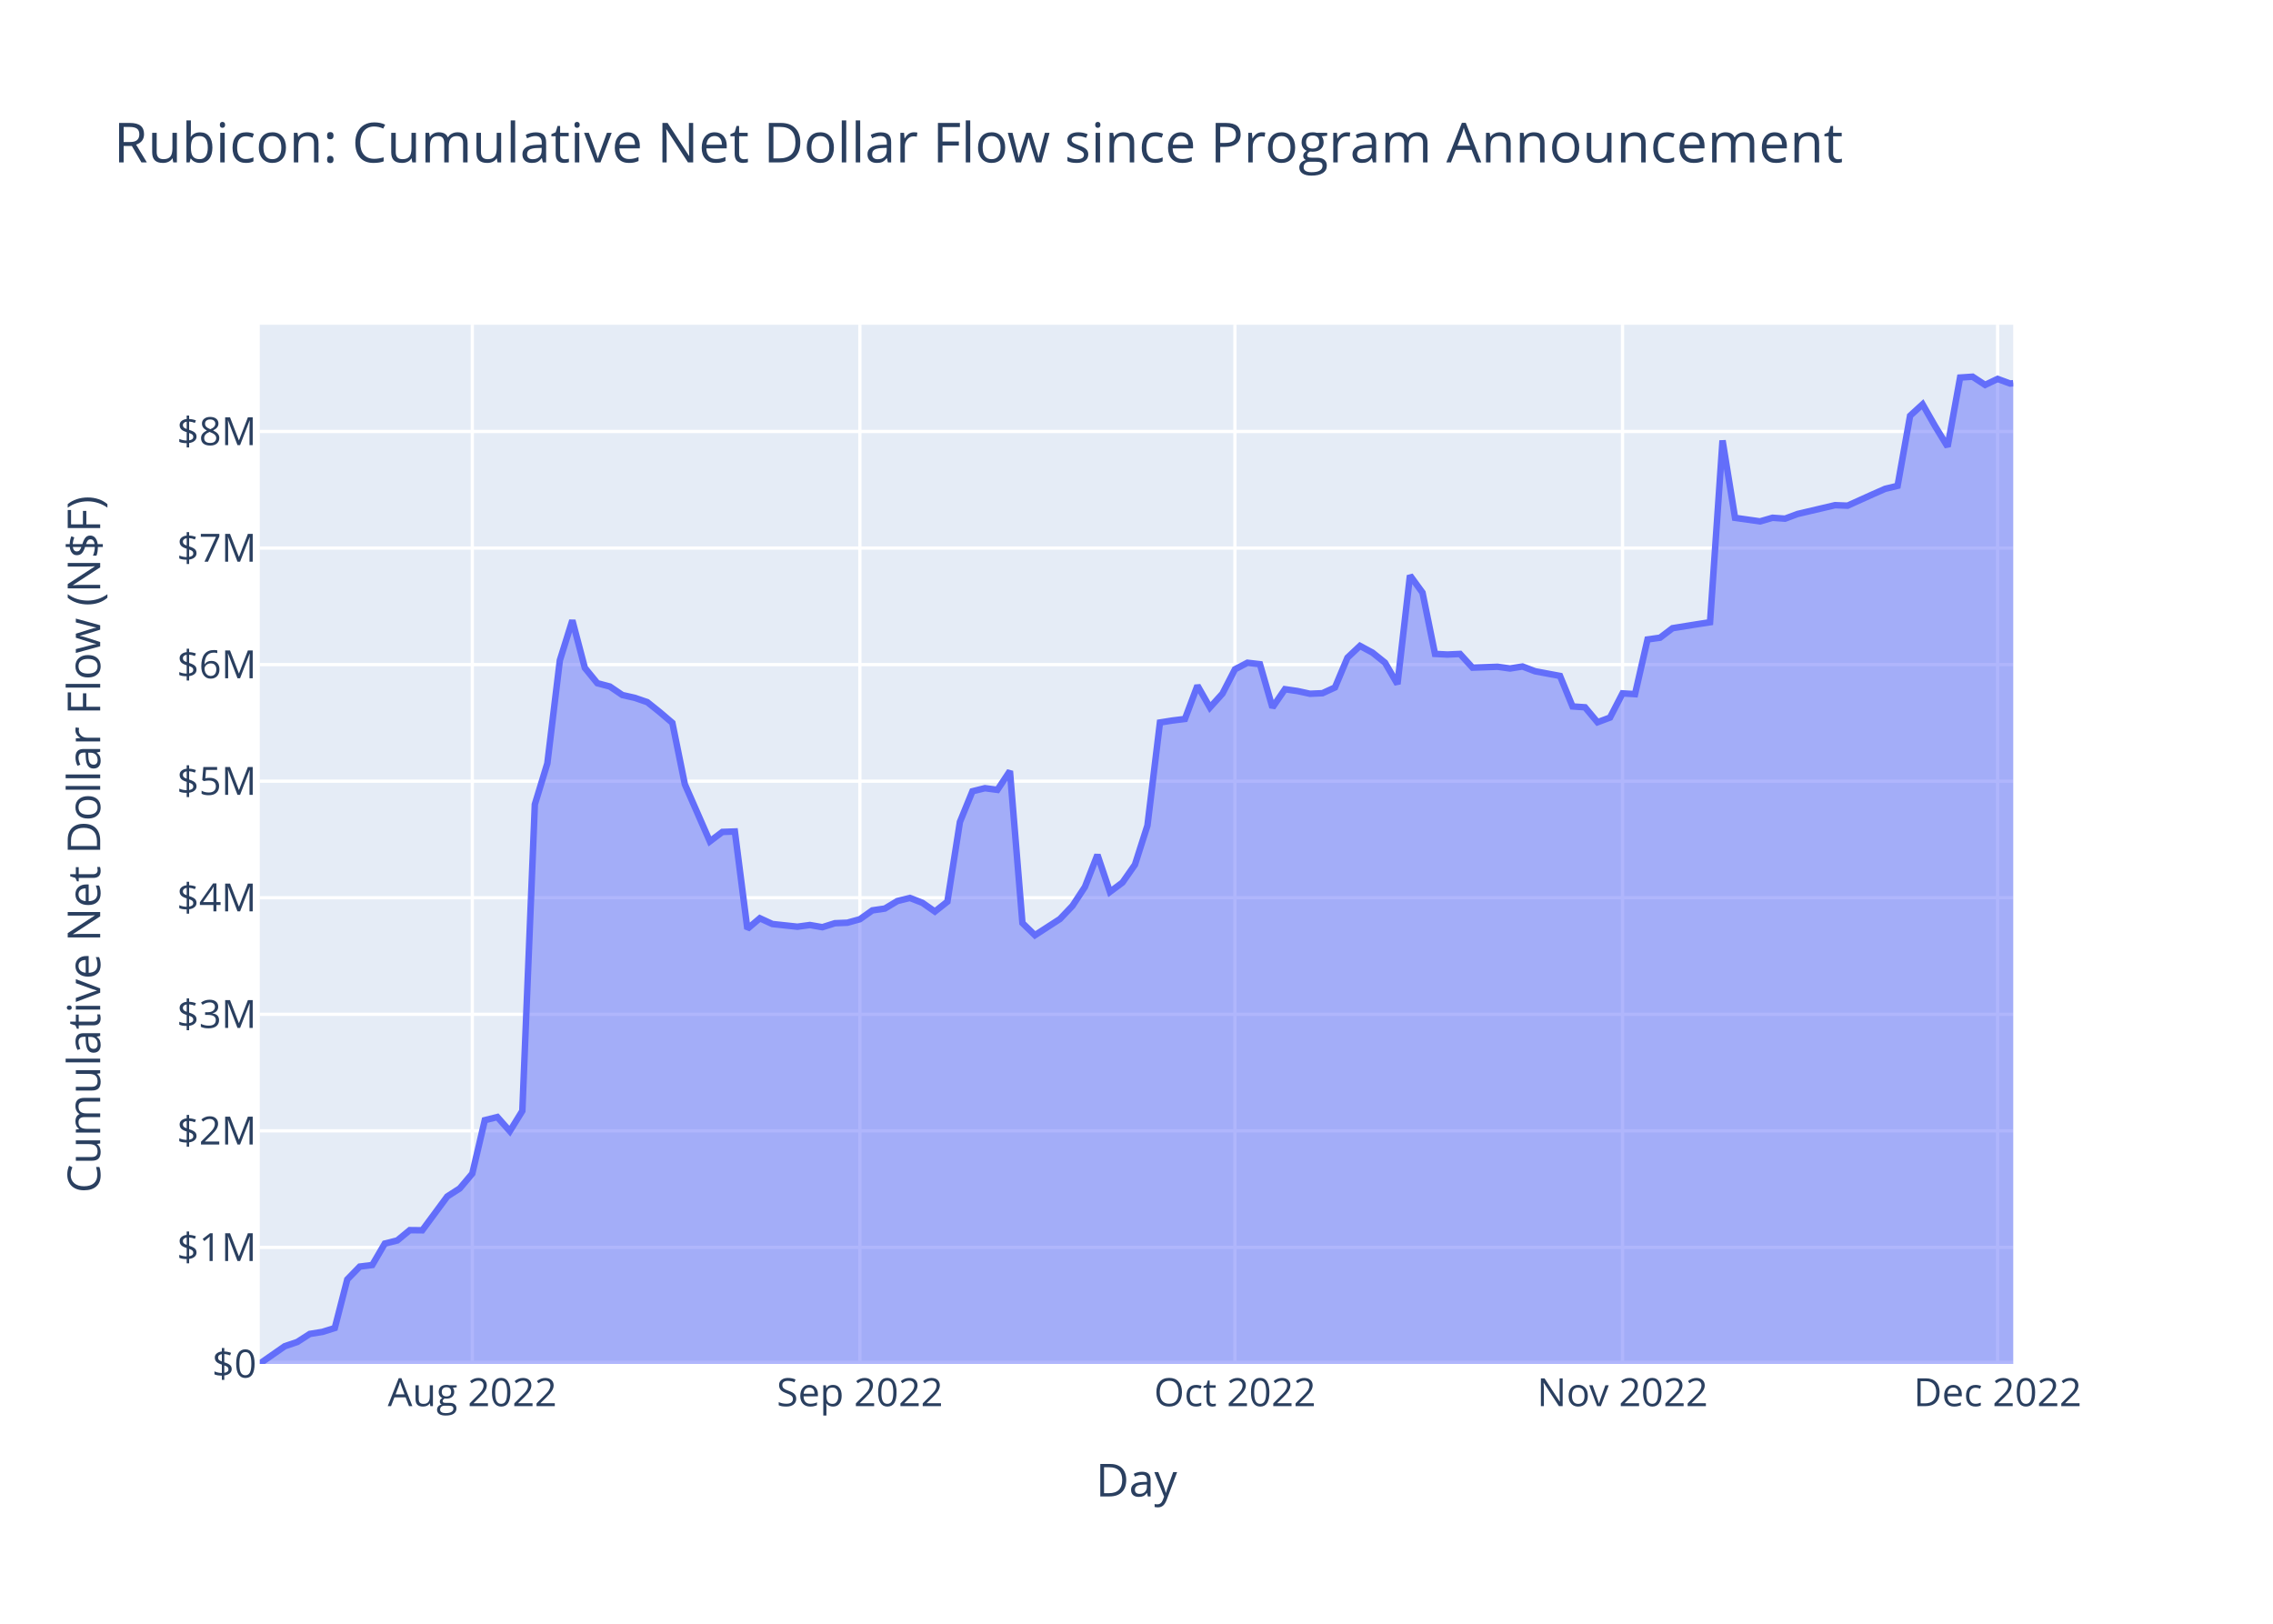
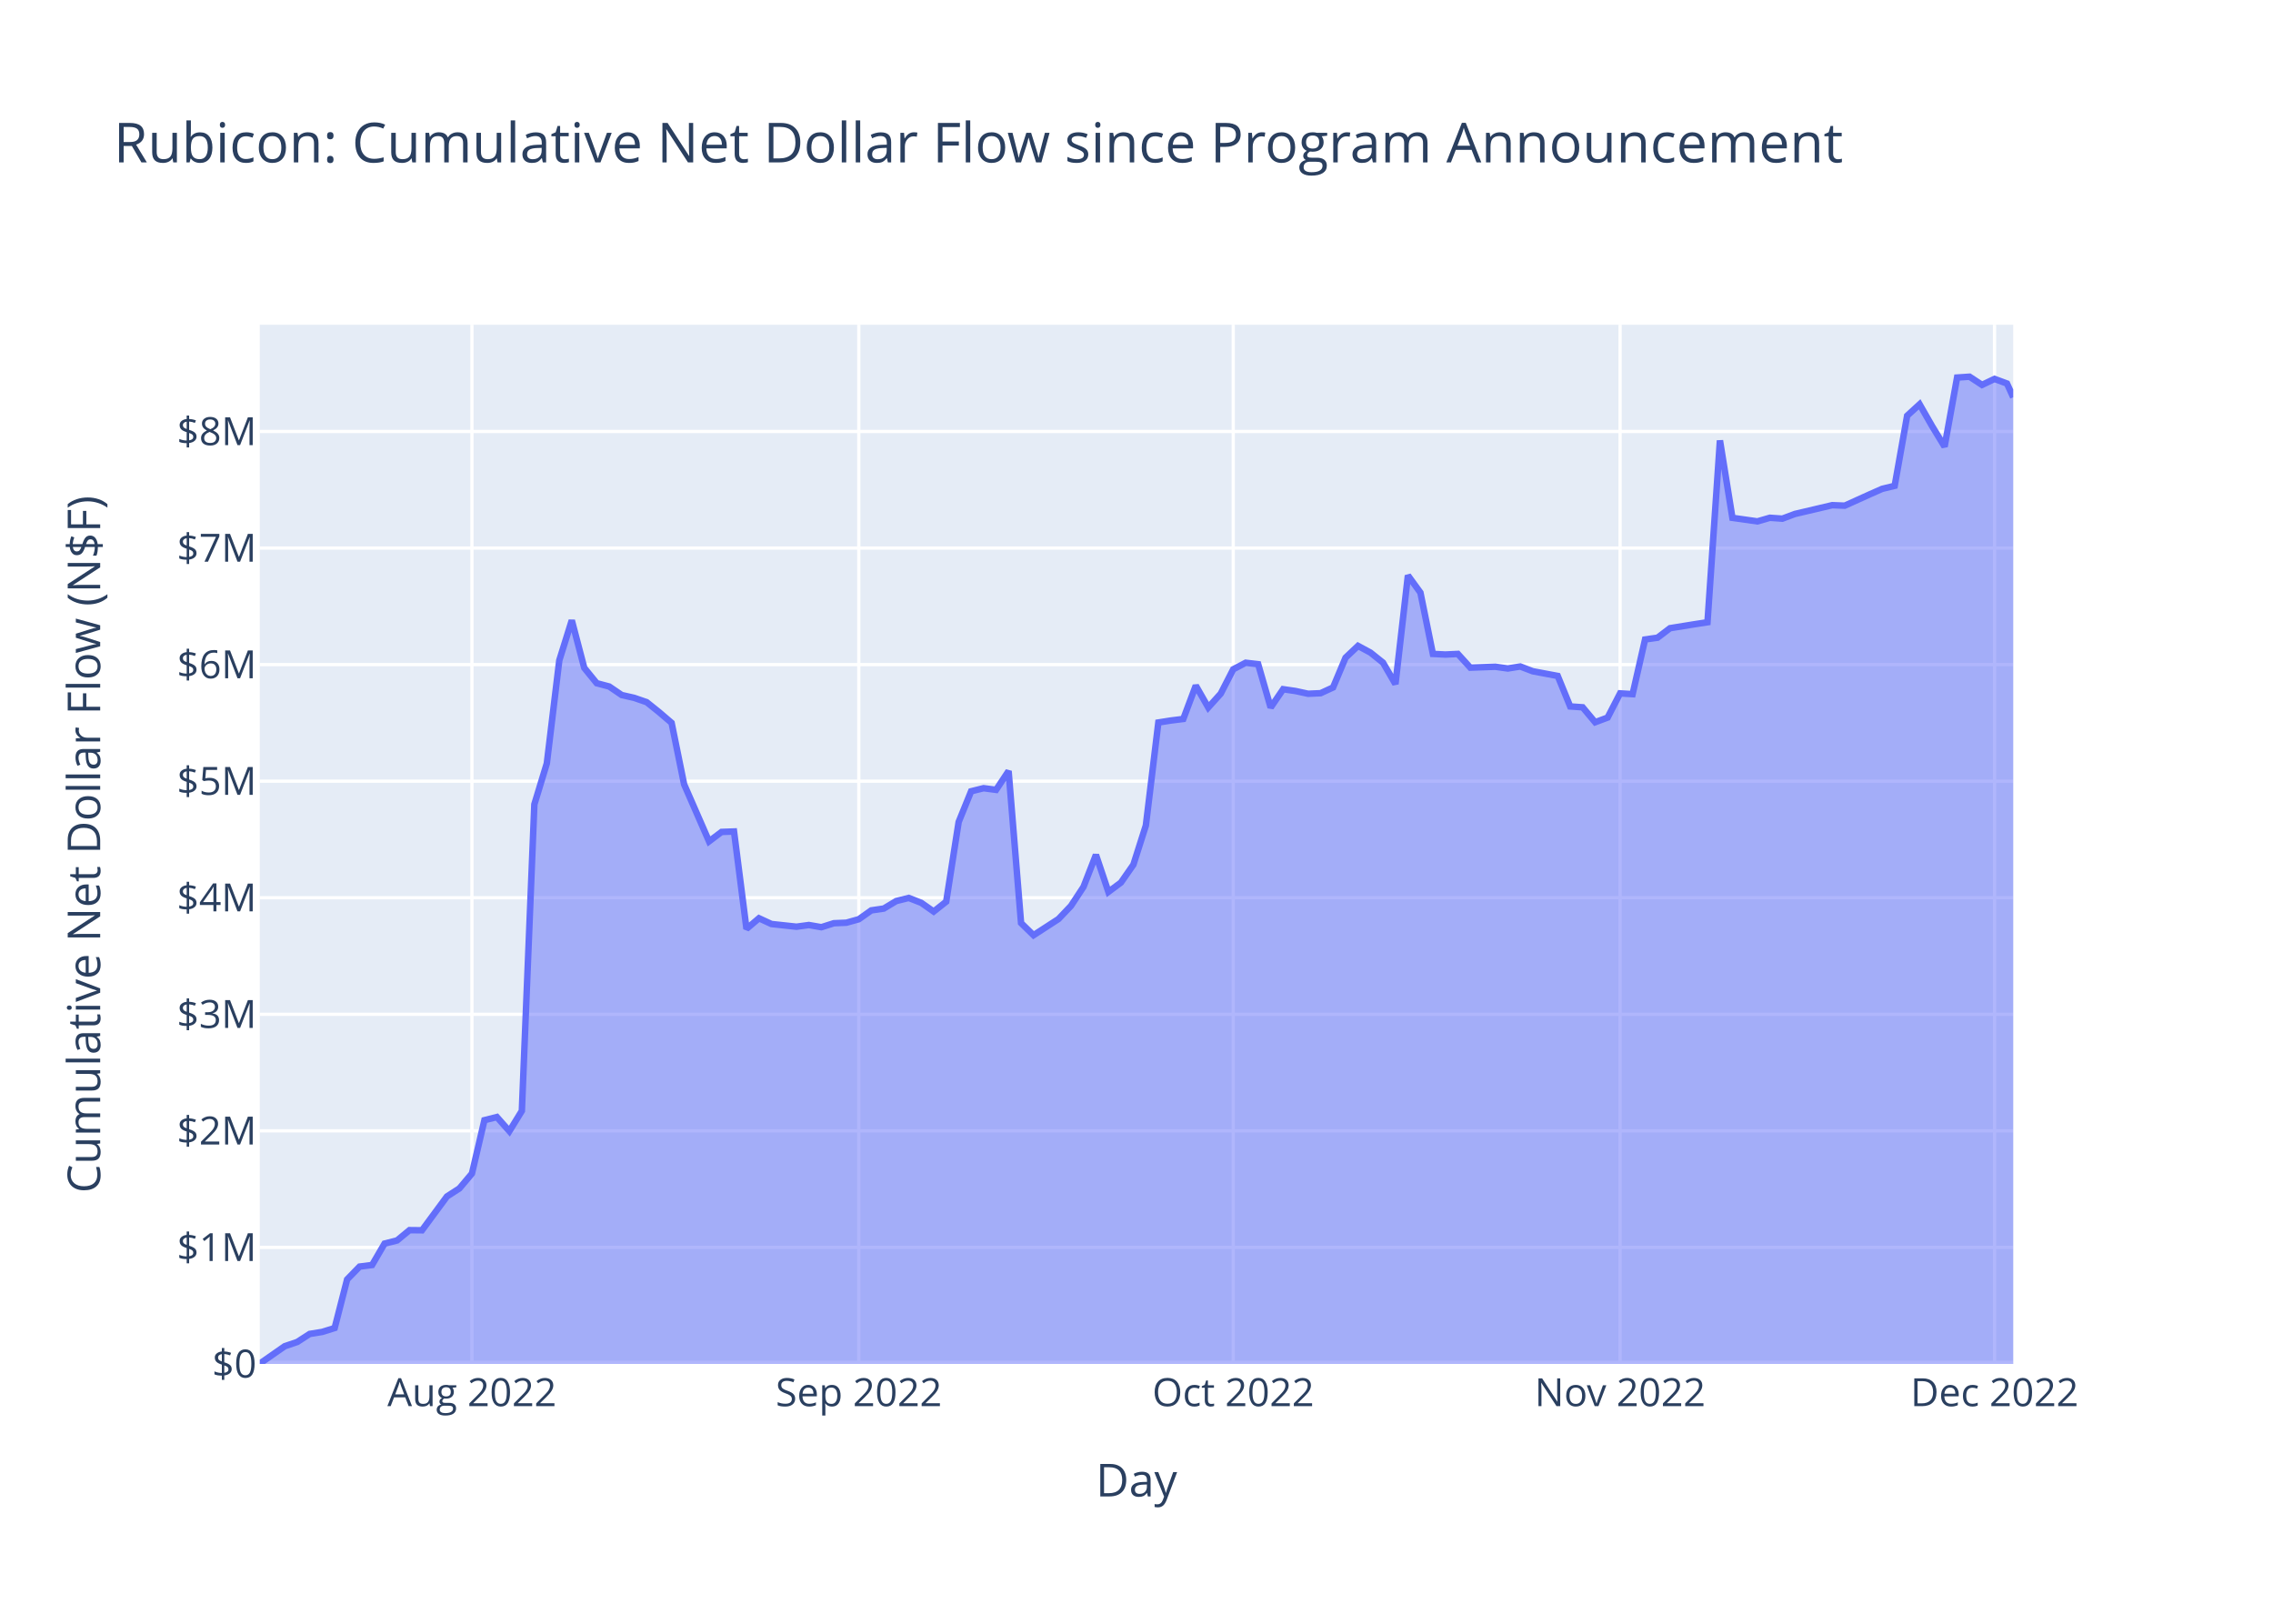
<svg xmlns="http://www.w3.org/2000/svg" class="main-svg" width="700" height="500" style="" viewBox="0 0 700 500">
  <rect x="0" y="0" width="700" height="500" style="fill: rgb(255, 255, 255); fill-opacity: 1;" />
-   <defs id="defs-5eecf8">
+   <defs id="defs-4ae980">
    <g class="clips">
-       <clipPath id="clip5eecf8xyplot" class="plotclip">
+       <clipPath id="clip4ae980xyplot" class="plotclip">
        <rect width="540" height="320" />
      </clipPath>
-       <clipPath class="axesclip" id="clip5eecf8x">
+       <clipPath class="axesclip" id="clip4ae980x">
        <rect x="80" y="0" width="540" height="500" />
      </clipPath>
-       <clipPath class="axesclip" id="clip5eecf8y">
+       <clipPath class="axesclip" id="clip4ae980y">
        <rect x="0" y="100" width="700" height="320" />
      </clipPath>
-       <clipPath class="axesclip" id="clip5eecf8xy">
+       <clipPath class="axesclip" id="clip4ae980xy">
        <rect x="80" y="100" width="540" height="320" />
      </clipPath>
    </g>
    <g class="gradients" />
    <g class="patterns" />
  </defs>
  <g class="bglayer">
    <rect class="bg" x="80" y="100" width="540" height="320" style="fill: rgb(229, 236, 246); fill-opacity: 1; stroke-width: 0;" />
  </g>
  <g class="layer-below">
    <g class="imagelayer" />
    <g class="shapelayer" />
  </g>
  <g class="cartesianlayer">
    <g class="subplot xy">
      <g class="layer-subplot">
        <g class="shapelayer" />
        <g class="imagelayer" />
      </g>
      <g class="minor-gridlayer">
        <g class="x" />
        <g class="y" />
      </g>
      <g class="gridlayer">
        <g class="x">
-           <path class="xgrid crisp" transform="translate(145.45,0)" d="M0,100v320" style="stroke: rgb(255, 255, 255); stroke-opacity: 1; stroke-width: 1px;" />
-           <path class="xgrid crisp" transform="translate(264.81,0)" d="M0,100v320" style="stroke: rgb(255, 255, 255); stroke-opacity: 1; stroke-width: 1px;" />
-           <path class="xgrid crisp" transform="translate(380.32,0)" d="M0,100v320" style="stroke: rgb(255, 255, 255); stroke-opacity: 1; stroke-width: 1px;" />
-           <path class="xgrid crisp" transform="translate(499.68,0)" d="M0,100v320" style="stroke: rgb(255, 255, 255); stroke-opacity: 1; stroke-width: 1px;" />
-           <path class="xgrid crisp" transform="translate(615.19,0)" d="M0,100v320" style="stroke: rgb(255, 255, 255); stroke-opacity: 1; stroke-width: 1px;" />
+           <path class="xgrid crisp" transform="translate(145.34,0)" d="M0,100v320" style="stroke: rgb(255, 255, 255); stroke-opacity: 1; stroke-width: 1px;" />
+           <path class="xgrid crisp" transform="translate(264.48,0)" d="M0,100v320" style="stroke: rgb(255, 255, 255); stroke-opacity: 1; stroke-width: 1px;" />
+           <path class="xgrid crisp" transform="translate(379.79,0)" d="M0,100v320" style="stroke: rgb(255, 255, 255); stroke-opacity: 1; stroke-width: 1px;" />
+           <path class="xgrid crisp" transform="translate(498.93,0)" d="M0,100v320" style="stroke: rgb(255, 255, 255); stroke-opacity: 1; stroke-width: 1px;" />
+           <path class="xgrid crisp" transform="translate(614.24,0)" d="M0,100v320" style="stroke: rgb(255, 255, 255); stroke-opacity: 1; stroke-width: 1px;" />
        </g>
        <g class="y">
          <path class="ygrid crisp" transform="translate(0,384.11)" d="M80,0h540" style="stroke: rgb(255, 255, 255); stroke-opacity: 1; stroke-width: 1px;" />
          <path class="ygrid crisp" transform="translate(0,348.22)" d="M80,0h540" style="stroke: rgb(255, 255, 255); stroke-opacity: 1; stroke-width: 1px;" />
          <path class="ygrid crisp" transform="translate(0,312.33)" d="M80,0h540" style="stroke: rgb(255, 255, 255); stroke-opacity: 1; stroke-width: 1px;" />
          <path class="ygrid crisp" transform="translate(0,276.44)" d="M80,0h540" style="stroke: rgb(255, 255, 255); stroke-opacity: 1; stroke-width: 1px;" />
          <path class="ygrid crisp" transform="translate(0,240.55)" d="M80,0h540" style="stroke: rgb(255, 255, 255); stroke-opacity: 1; stroke-width: 1px;" />
          <path class="ygrid crisp" transform="translate(0,204.65)" d="M80,0h540" style="stroke: rgb(255, 255, 255); stroke-opacity: 1; stroke-width: 1px;" />
          <path class="ygrid crisp" transform="translate(0,168.76)" d="M80,0h540" style="stroke: rgb(255, 255, 255); stroke-opacity: 1; stroke-width: 1px;" />
          <path class="ygrid crisp" transform="translate(0,132.87)" d="M80,0h540" style="stroke: rgb(255, 255, 255); stroke-opacity: 1; stroke-width: 1px;" />
        </g>
      </g>
      <g class="zerolinelayer">
        <path class="yzl zl crisp" transform="translate(0,420)" d="M80,0h540" style="stroke: rgb(255, 255, 255); stroke-opacity: 1; stroke-width: 2px;" />
      </g>
      <path class="xlines-below" />
      <path class="ylines-below" />
      <g class="overlines-below" />
      <g class="xaxislayer-below" />
      <g class="yaxislayer-below" />
      <g class="overaxes-below" />
-       <g class="plot" transform="translate(80,100)" clip-path="url(#clip5eecf8xyplot)">
+       <g class="plot" transform="translate(80,100)" clip-path="url(#clip4ae980xyplot)">
        <g class="scatterlayer mlayer">
-           <g class="trace scatter trace2c1ba7" style="stroke-miterlimit: 2;">
+           <g class="trace scatter tracef7518e" style="stroke-miterlimit: 2;">
            <g class="fills">
              <g>
-                 <path class="js-fill" d="M540,320L0,320L0,319.9L7.7,314.54L11.55,313.24L15.4,310.76L19.25,310.14L23.1,308.94L26.95,293.98L30.8,290.02L34.65,289.53L38.5,282.94L42.35,281.97L46.2,278.8L50.05,278.84L57.75,268.42L61.6,265.94L65.45,261.37L69.3,244.94L73.16,243.97L77.01,248.32L80.86,242.08L84.71,147.69L88.56,135.08L92.41,103.35L96.26,91.03L100.11,105.66L103.96,110.38L107.81,111.4L111.66,114.02L115.51,114.89L119.36,116.22L123.21,119.3L127.06,122.59L130.91,141.52L138.61,159.09L142.46,156.18L146.31,156.04L150.16,186.03L154.01,182.76L157.86,184.53L165.56,185.36L169.41,184.84L173.26,185.51L177.11,184.29L180.96,184.13L184.81,183.06L188.66,180.33L192.51,179.77L196.36,177.46L200.21,176.5L204.06,178L207.91,180.69L211.76,177.65L215.62,153.11L219.47,143.66L223.32,142.71L227.17,143.22L231.02,137.42L234.87,184.23L238.72,187.98L246.42,182.99L250.27,178.95L254.12,173.1L257.97,163.23L261.82,174.64L265.67,171.77L269.52,166.26L273.37,154.2L277.22,122.48L281.07,121.87L284.92,121.39L288.77,111.12L292.62,117.85L296.47,113.59L300.32,106.1L304.17,104.08L308.02,104.53L311.87,117.86L315.72,112.23L319.57,112.79L323.42,113.63L327.27,113.46L331.12,111.69L334.97,102.52L338.82,98.89L342.67,100.96L346.52,104.04L350.37,110.65L354.22,77.2L358.08,82.49L361.93,101.36L365.78,101.55L369.63,101.37L373.48,105.59L381.18,105.31L385.03,105.85L388.88,105.23L392.73,106.7L400.43,108.14L404.28,117.53L408.13,117.8L411.98,122.4L415.83,120.96L419.68,113.51L423.53,113.75L427.38,96.91L431.23,96.37L435.08,93.44L442.78,92.2L446.63,91.61L450.48,35.63L454.33,59.46L462.03,60.55L465.88,59.44L469.73,59.71L473.58,58.27L485.13,55.56L488.98,55.71L496.69,52.23L500.54,50.53L504.39,49.6L508.24,28.02L512.09,24.5L515.94,31.23L519.79,37.53L523.64,16.26L527.49,16L531.34,18.52L535.19,16.68L539.04,18.1L540,18.01" style="fill: rgb(99, 110, 250); fill-opacity: 0.5; stroke-width: 0;" />
+                 <path class="js-fill" d="M540,320L0,320L0,319.9L7.69,314.54L11.53,313.24L15.37,310.76L19.22,310.14L23.06,308.94L26.9,293.98L30.75,290.02L34.59,289.53L38.43,282.94L42.28,281.97L46.12,278.8L49.96,278.84L57.65,268.42L61.49,265.94L65.34,261.37L69.18,244.94L73.02,243.97L76.87,248.32L80.71,242.08L84.56,147.69L88.4,135.08L92.24,103.35L96.09,91.03L99.93,105.66L103.77,110.38L107.62,111.4L111.46,114.02L115.3,114.89L119.15,116.22L122.99,119.3L126.83,122.59L130.68,141.52L138.36,159.09L142.21,156.18L146.05,156.04L149.89,186.03L153.74,182.76L157.58,184.53L165.27,185.36L169.11,184.84L172.95,185.51L176.8,184.29L180.64,184.13L184.48,183.06L188.33,180.33L192.17,179.77L196.01,177.46L199.86,176.5L203.7,178L207.54,180.69L211.39,177.65L215.23,153.11L219.07,143.66L222.92,142.71L226.76,143.22L230.61,137.42L234.45,184.23L238.29,187.98L245.98,182.99L249.82,178.95L253.67,173.1L257.51,163.23L261.35,174.64L265.2,171.77L269.04,166.26L272.88,154.2L276.73,122.48L280.57,121.87L284.41,121.39L288.26,111.12L292.1,117.85L295.94,113.59L299.79,106.1L303.63,104.08L307.47,104.53L311.32,117.86L315.16,112.23L319,112.79L322.85,113.63L326.69,113.46L330.53,111.69L334.38,102.52L338.22,98.89L342.06,100.96L345.91,104.04L349.75,110.65L353.59,77.2L357.44,82.49L361.28,101.36L365.12,101.55L368.97,101.37L372.81,105.59L380.5,105.31L384.34,105.85L388.19,105.23L392.03,106.7L399.72,108.14L403.56,117.53L407.4,117.8L411.25,122.4L415.09,120.96L418.93,113.51L422.78,113.75L426.62,96.91L430.46,96.37L434.31,93.44L441.99,92.2L445.84,91.61L449.68,35.63L453.52,59.46L461.21,60.55L465.05,59.44L468.9,59.71L472.74,58.27L484.27,55.56L488.11,55.71L495.8,52.23L499.64,50.53L503.49,49.6L507.33,28.02L511.17,24.5L515.02,31.23L518.86,37.53L522.71,16.26L526.55,16L530.39,18.52L534.24,16.68L538.08,18.1L540,22.32" style="fill: rgb(99, 110, 250); fill-opacity: 0.5; stroke-width: 0;" />
              </g>
            </g>
            <g class="errorbars" />
            <g class="lines">
-               <path class="js-line" d="M0,319.9L7.7,314.54L11.55,313.24L15.4,310.76L19.25,310.14L23.1,308.94L26.95,293.98L30.8,290.02L34.65,289.53L38.5,282.94L42.35,281.97L46.2,278.8L50.05,278.84L57.75,268.42L61.6,265.94L65.45,261.37L69.3,244.94L73.16,243.97L77.01,248.32L80.86,242.08L84.71,147.69L88.56,135.08L92.41,103.35L96.26,91.03L100.11,105.66L103.96,110.38L107.81,111.4L111.66,114.02L115.51,114.89L119.36,116.22L123.21,119.3L127.06,122.59L130.91,141.52L138.61,159.09L142.46,156.18L146.31,156.04L150.16,186.03L154.01,182.76L157.86,184.53L165.56,185.36L169.41,184.84L173.26,185.51L177.11,184.29L180.96,184.13L184.81,183.06L188.66,180.33L192.51,179.77L196.36,177.46L200.21,176.5L204.06,178L207.91,180.69L211.76,177.65L215.62,153.11L219.47,143.66L223.32,142.71L227.17,143.22L231.02,137.42L234.87,184.23L238.72,187.98L246.42,182.99L250.27,178.95L254.12,173.1L257.97,163.23L261.82,174.64L265.67,171.77L269.52,166.26L273.37,154.2L277.22,122.48L281.07,121.87L284.92,121.39L288.77,111.12L292.62,117.85L296.47,113.59L300.32,106.1L304.17,104.08L308.02,104.53L311.87,117.86L315.72,112.23L319.57,112.79L323.42,113.63L327.27,113.46L331.12,111.69L334.97,102.52L338.82,98.89L342.67,100.96L346.52,104.04L350.37,110.65L354.22,77.2L358.08,82.49L361.93,101.36L365.78,101.55L369.63,101.37L373.48,105.59L381.18,105.31L385.03,105.85L388.88,105.23L392.73,106.7L400.43,108.14L404.28,117.53L408.13,117.8L411.98,122.4L415.83,120.96L419.68,113.51L423.53,113.75L427.38,96.91L431.23,96.37L435.08,93.44L442.78,92.2L446.63,91.61L450.48,35.63L454.33,59.46L462.03,60.55L465.88,59.44L469.73,59.71L473.58,58.27L485.13,55.56L488.98,55.71L496.69,52.23L500.54,50.53L504.39,49.6L508.24,28.02L512.09,24.5L515.94,31.23L519.79,37.53L523.64,16.26L527.49,16L531.34,18.52L535.19,16.68L539.04,18.1L540,18.01" style="vector-effect: non-scaling-stroke; fill: none; stroke: rgb(99, 110, 250); stroke-opacity: 1; stroke-width: 2px; opacity: 1;" />
+               <path class="js-line" d="M0,319.9L7.69,314.54L11.53,313.24L15.37,310.76L19.22,310.14L23.06,308.94L26.9,293.98L30.75,290.02L34.59,289.53L38.43,282.94L42.28,281.97L46.12,278.8L49.96,278.84L57.65,268.42L61.49,265.94L65.34,261.37L69.18,244.94L73.02,243.97L76.87,248.32L80.71,242.08L84.56,147.69L88.4,135.08L92.24,103.35L96.09,91.03L99.93,105.66L103.77,110.38L107.62,111.4L111.46,114.02L115.3,114.89L119.15,116.22L122.99,119.3L126.83,122.59L130.68,141.52L138.36,159.09L142.21,156.18L146.05,156.04L149.89,186.03L153.74,182.76L157.58,184.53L165.27,185.36L169.11,184.84L172.95,185.51L176.8,184.29L180.64,184.13L184.48,183.06L188.33,180.33L192.17,179.77L196.01,177.46L199.86,176.5L203.7,178L207.54,180.69L211.39,177.65L215.23,153.11L219.07,143.66L222.92,142.71L226.76,143.22L230.61,137.42L234.45,184.23L238.29,187.98L245.98,182.99L249.82,178.95L253.67,173.1L257.51,163.23L261.35,174.64L265.2,171.77L269.04,166.26L272.88,154.2L276.73,122.48L280.57,121.87L284.41,121.39L288.26,111.12L292.1,117.85L295.94,113.59L299.79,106.1L303.63,104.08L307.47,104.53L311.32,117.86L315.16,112.23L319,112.79L322.85,113.63L326.69,113.46L330.53,111.69L334.38,102.52L338.22,98.89L342.06,100.96L345.91,104.04L349.75,110.65L353.59,77.2L357.44,82.49L361.28,101.36L365.12,101.55L368.97,101.37L372.81,105.59L380.5,105.31L384.34,105.85L388.19,105.23L392.03,106.7L399.72,108.14L403.56,117.53L407.4,117.8L411.25,122.4L415.09,120.96L418.93,113.51L422.78,113.75L426.62,96.91L430.46,96.37L434.31,93.44L441.99,92.2L445.84,91.61L449.68,35.63L453.52,59.46L461.21,60.55L465.05,59.44L468.9,59.71L472.74,58.27L484.27,55.56L488.11,55.71L495.8,52.23L499.64,50.53L503.49,49.6L507.33,28.02L511.17,24.5L515.02,31.23L518.86,37.53L522.71,16.26L526.55,16L530.39,18.52L534.24,16.68L538.08,18.1L540,22.32" style="vector-effect: non-scaling-stroke; fill: none; stroke: rgb(99, 110, 250); stroke-opacity: 1; stroke-width: 2px; opacity: 1;" />
            </g>
            <g class="points" />
            <g class="text" />
          </g>
        </g>
      </g>
      <g class="overplot" />
      <path class="xlines-above crisp" d="M0,0" style="fill: none;" />
      <path class="ylines-above crisp" d="M0,0" style="fill: none;" />
      <g class="overlines-above" />
      <g class="xaxislayer-above">
        <g class="xtick">
-           <text text-anchor="middle" x="0" y="433" transform="translate(145.45,0)" style="font-family: 'Open Sans', verdana, arial, sans-serif; font-size: 12px; fill: rgb(42, 63, 95); fill-opacity: 1; white-space: pre; opacity: 1;">Aug 2022</text>
+           <text text-anchor="middle" x="0" y="433" transform="translate(145.34,0)" style="font-family: 'Open Sans', verdana, arial, sans-serif; font-size: 12px; fill: rgb(42, 63, 95); fill-opacity: 1; white-space: pre; opacity: 1;">Aug 2022</text>
        </g>
        <g class="xtick">
-           <text text-anchor="middle" x="0" y="433" style="font-family: 'Open Sans', verdana, arial, sans-serif; font-size: 12px; fill: rgb(42, 63, 95); fill-opacity: 1; white-space: pre; opacity: 1;" transform="translate(264.81,0)">Sep 2022</text>
+           <text text-anchor="middle" x="0" y="433" style="font-family: 'Open Sans', verdana, arial, sans-serif; font-size: 12px; fill: rgb(42, 63, 95); fill-opacity: 1; white-space: pre; opacity: 1;" transform="translate(264.48,0)">Sep 2022</text>
        </g>
        <g class="xtick">
-           <text text-anchor="middle" x="0" y="433" style="font-family: 'Open Sans', verdana, arial, sans-serif; font-size: 12px; fill: rgb(42, 63, 95); fill-opacity: 1; white-space: pre; opacity: 1;" transform="translate(380.32,0)">Oct 2022</text>
+           <text text-anchor="middle" x="0" y="433" style="font-family: 'Open Sans', verdana, arial, sans-serif; font-size: 12px; fill: rgb(42, 63, 95); fill-opacity: 1; white-space: pre; opacity: 1;" transform="translate(379.79,0)">Oct 2022</text>
        </g>
        <g class="xtick">
-           <text text-anchor="middle" x="0" y="433" style="font-family: 'Open Sans', verdana, arial, sans-serif; font-size: 12px; fill: rgb(42, 63, 95); fill-opacity: 1; white-space: pre; opacity: 1;" transform="translate(499.68,0)">Nov 2022</text>
+           <text text-anchor="middle" x="0" y="433" style="font-family: 'Open Sans', verdana, arial, sans-serif; font-size: 12px; fill: rgb(42, 63, 95); fill-opacity: 1; white-space: pre; opacity: 1;" transform="translate(498.93,0)">Nov 2022</text>
        </g>
        <g class="xtick">
-           <text text-anchor="middle" x="0" y="433" style="font-family: 'Open Sans', verdana, arial, sans-serif; font-size: 12px; fill: rgb(42, 63, 95); fill-opacity: 1; white-space: pre; opacity: 1;" transform="translate(615.19,0)">Dec 2022</text>
+           <text text-anchor="middle" x="0" y="433" style="font-family: 'Open Sans', verdana, arial, sans-serif; font-size: 12px; fill: rgb(42, 63, 95); fill-opacity: 1; white-space: pre; opacity: 1;" transform="translate(614.24,0)">Dec 2022</text>
        </g>
      </g>
      <g class="yaxislayer-above">
        <g class="ytick">
          <text text-anchor="end" x="79" y="4.2" transform="translate(0,420)" style="font-family: 'Open Sans', verdana, arial, sans-serif; font-size: 12px; fill: rgb(42, 63, 95); fill-opacity: 1; white-space: pre; opacity: 1;">$0</text>
        </g>
        <g class="ytick">
          <text text-anchor="end" x="79" y="4.2" style="font-family: 'Open Sans', verdana, arial, sans-serif; font-size: 12px; fill: rgb(42, 63, 95); fill-opacity: 1; white-space: pre; opacity: 1;" transform="translate(0,384.11)">$1M</text>
        </g>
        <g class="ytick">
          <text text-anchor="end" x="79" y="4.2" style="font-family: 'Open Sans', verdana, arial, sans-serif; font-size: 12px; fill: rgb(42, 63, 95); fill-opacity: 1; white-space: pre; opacity: 1;" transform="translate(0,348.22)">$2M</text>
        </g>
        <g class="ytick">
          <text text-anchor="end" x="79" y="4.2" style="font-family: 'Open Sans', verdana, arial, sans-serif; font-size: 12px; fill: rgb(42, 63, 95); fill-opacity: 1; white-space: pre; opacity: 1;" transform="translate(0,312.33)">$3M</text>
        </g>
        <g class="ytick">
          <text text-anchor="end" x="79" y="4.2" style="font-family: 'Open Sans', verdana, arial, sans-serif; font-size: 12px; fill: rgb(42, 63, 95); fill-opacity: 1; white-space: pre; opacity: 1;" transform="translate(0,276.44)">$4M</text>
        </g>
        <g class="ytick">
          <text text-anchor="end" x="79" y="4.2" style="font-family: 'Open Sans', verdana, arial, sans-serif; font-size: 12px; fill: rgb(42, 63, 95); fill-opacity: 1; white-space: pre; opacity: 1;" transform="translate(0,240.55)">$5M</text>
        </g>
        <g class="ytick">
          <text text-anchor="end" x="79" y="4.2" style="font-family: 'Open Sans', verdana, arial, sans-serif; font-size: 12px; fill: rgb(42, 63, 95); fill-opacity: 1; white-space: pre; opacity: 1;" transform="translate(0,204.65)">$6M</text>
        </g>
        <g class="ytick">
          <text text-anchor="end" x="79" y="4.2" style="font-family: 'Open Sans', verdana, arial, sans-serif; font-size: 12px; fill: rgb(42, 63, 95); fill-opacity: 1; white-space: pre; opacity: 1;" transform="translate(0,168.76)">$7M</text>
        </g>
        <g class="ytick">
          <text text-anchor="end" x="79" y="4.2" style="font-family: 'Open Sans', verdana, arial, sans-serif; font-size: 12px; fill: rgb(42, 63, 95); fill-opacity: 1; white-space: pre; opacity: 1;" transform="translate(0,132.87)">$8M</text>
        </g>
      </g>
      <g class="overaxes-above" />
    </g>
  </g>
  <g class="polarlayer" />
  <g class="smithlayer" />
  <g class="ternarylayer" />
  <g class="geolayer" />
  <g class="funnelarealayer" />
  <g class="pielayer" />
  <g class="iciclelayer" />
  <g class="treemaplayer" />
  <g class="sunburstlayer" />
  <g class="glimages" />
-   <defs id="topdefs-5eecf8">
+   <defs id="topdefs-4ae980">
    <g class="clips" />
  </defs>
  <g class="layer-above">
    <g class="imagelayer" />
    <g class="shapelayer" />
  </g>
  <g class="infolayer">
    <g class="g-gtitle">
      <text class="gtitle" x="35" y="50" text-anchor="start" dy="0em" style="font-family: 'Open Sans', verdana, arial, sans-serif; font-size: 17px; fill: rgb(42, 63, 95); opacity: 1; font-weight: normal; white-space: pre;">Rubicon: Cumulative Net Dollar Flow since Program Announcement</text>
    </g>
    <g class="g-xtitle">
      <text class="xtitle" x="350" y="460.8" text-anchor="middle" style="font-family: 'Open Sans', verdana, arial, sans-serif; font-size: 14px; fill: rgb(42, 63, 95); opacity: 1; font-weight: normal; white-space: pre;">Day</text>
    </g>
    <g class="g-ytitle">
      <text class="ytitle" transform="rotate(-90,30.85625,260)" x="30.856" y="260" text-anchor="middle" style="font-family: 'Open Sans', verdana, arial, sans-serif; font-size: 14px; fill: rgb(42, 63, 95); opacity: 1; font-weight: normal; white-space: pre;">Cumulative Net Dollar Flow (N$F)</text>
    </g>
  </g>
</svg>
